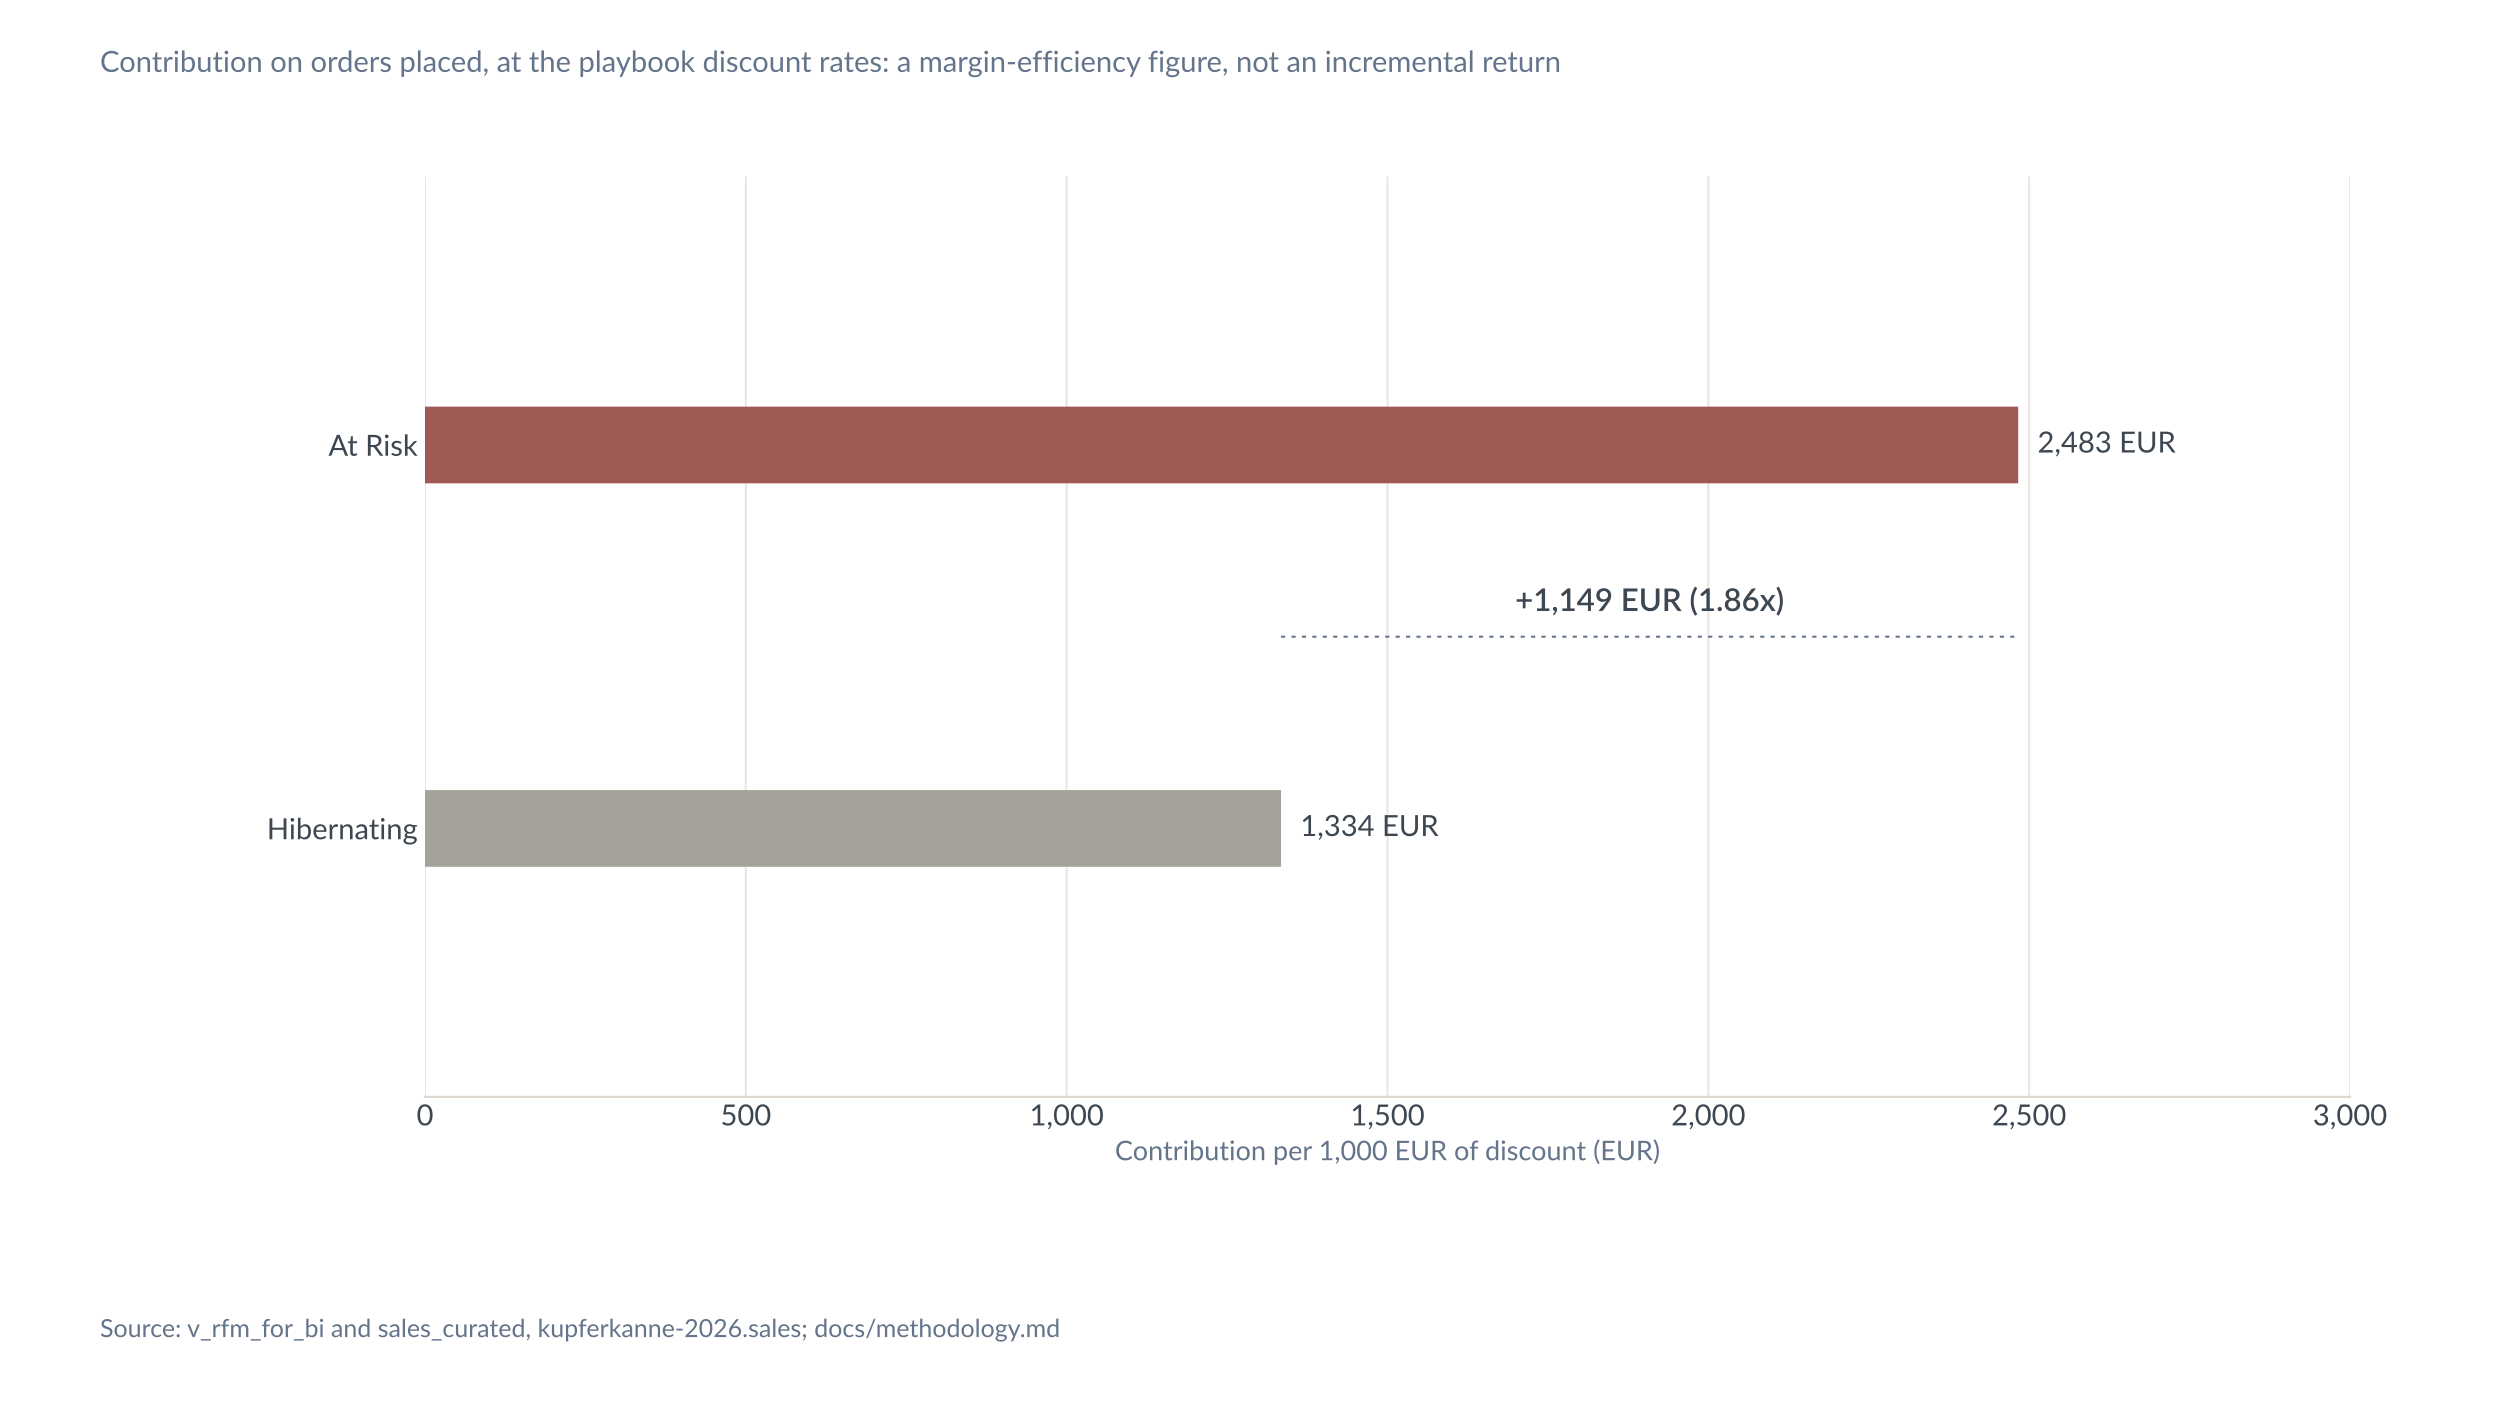
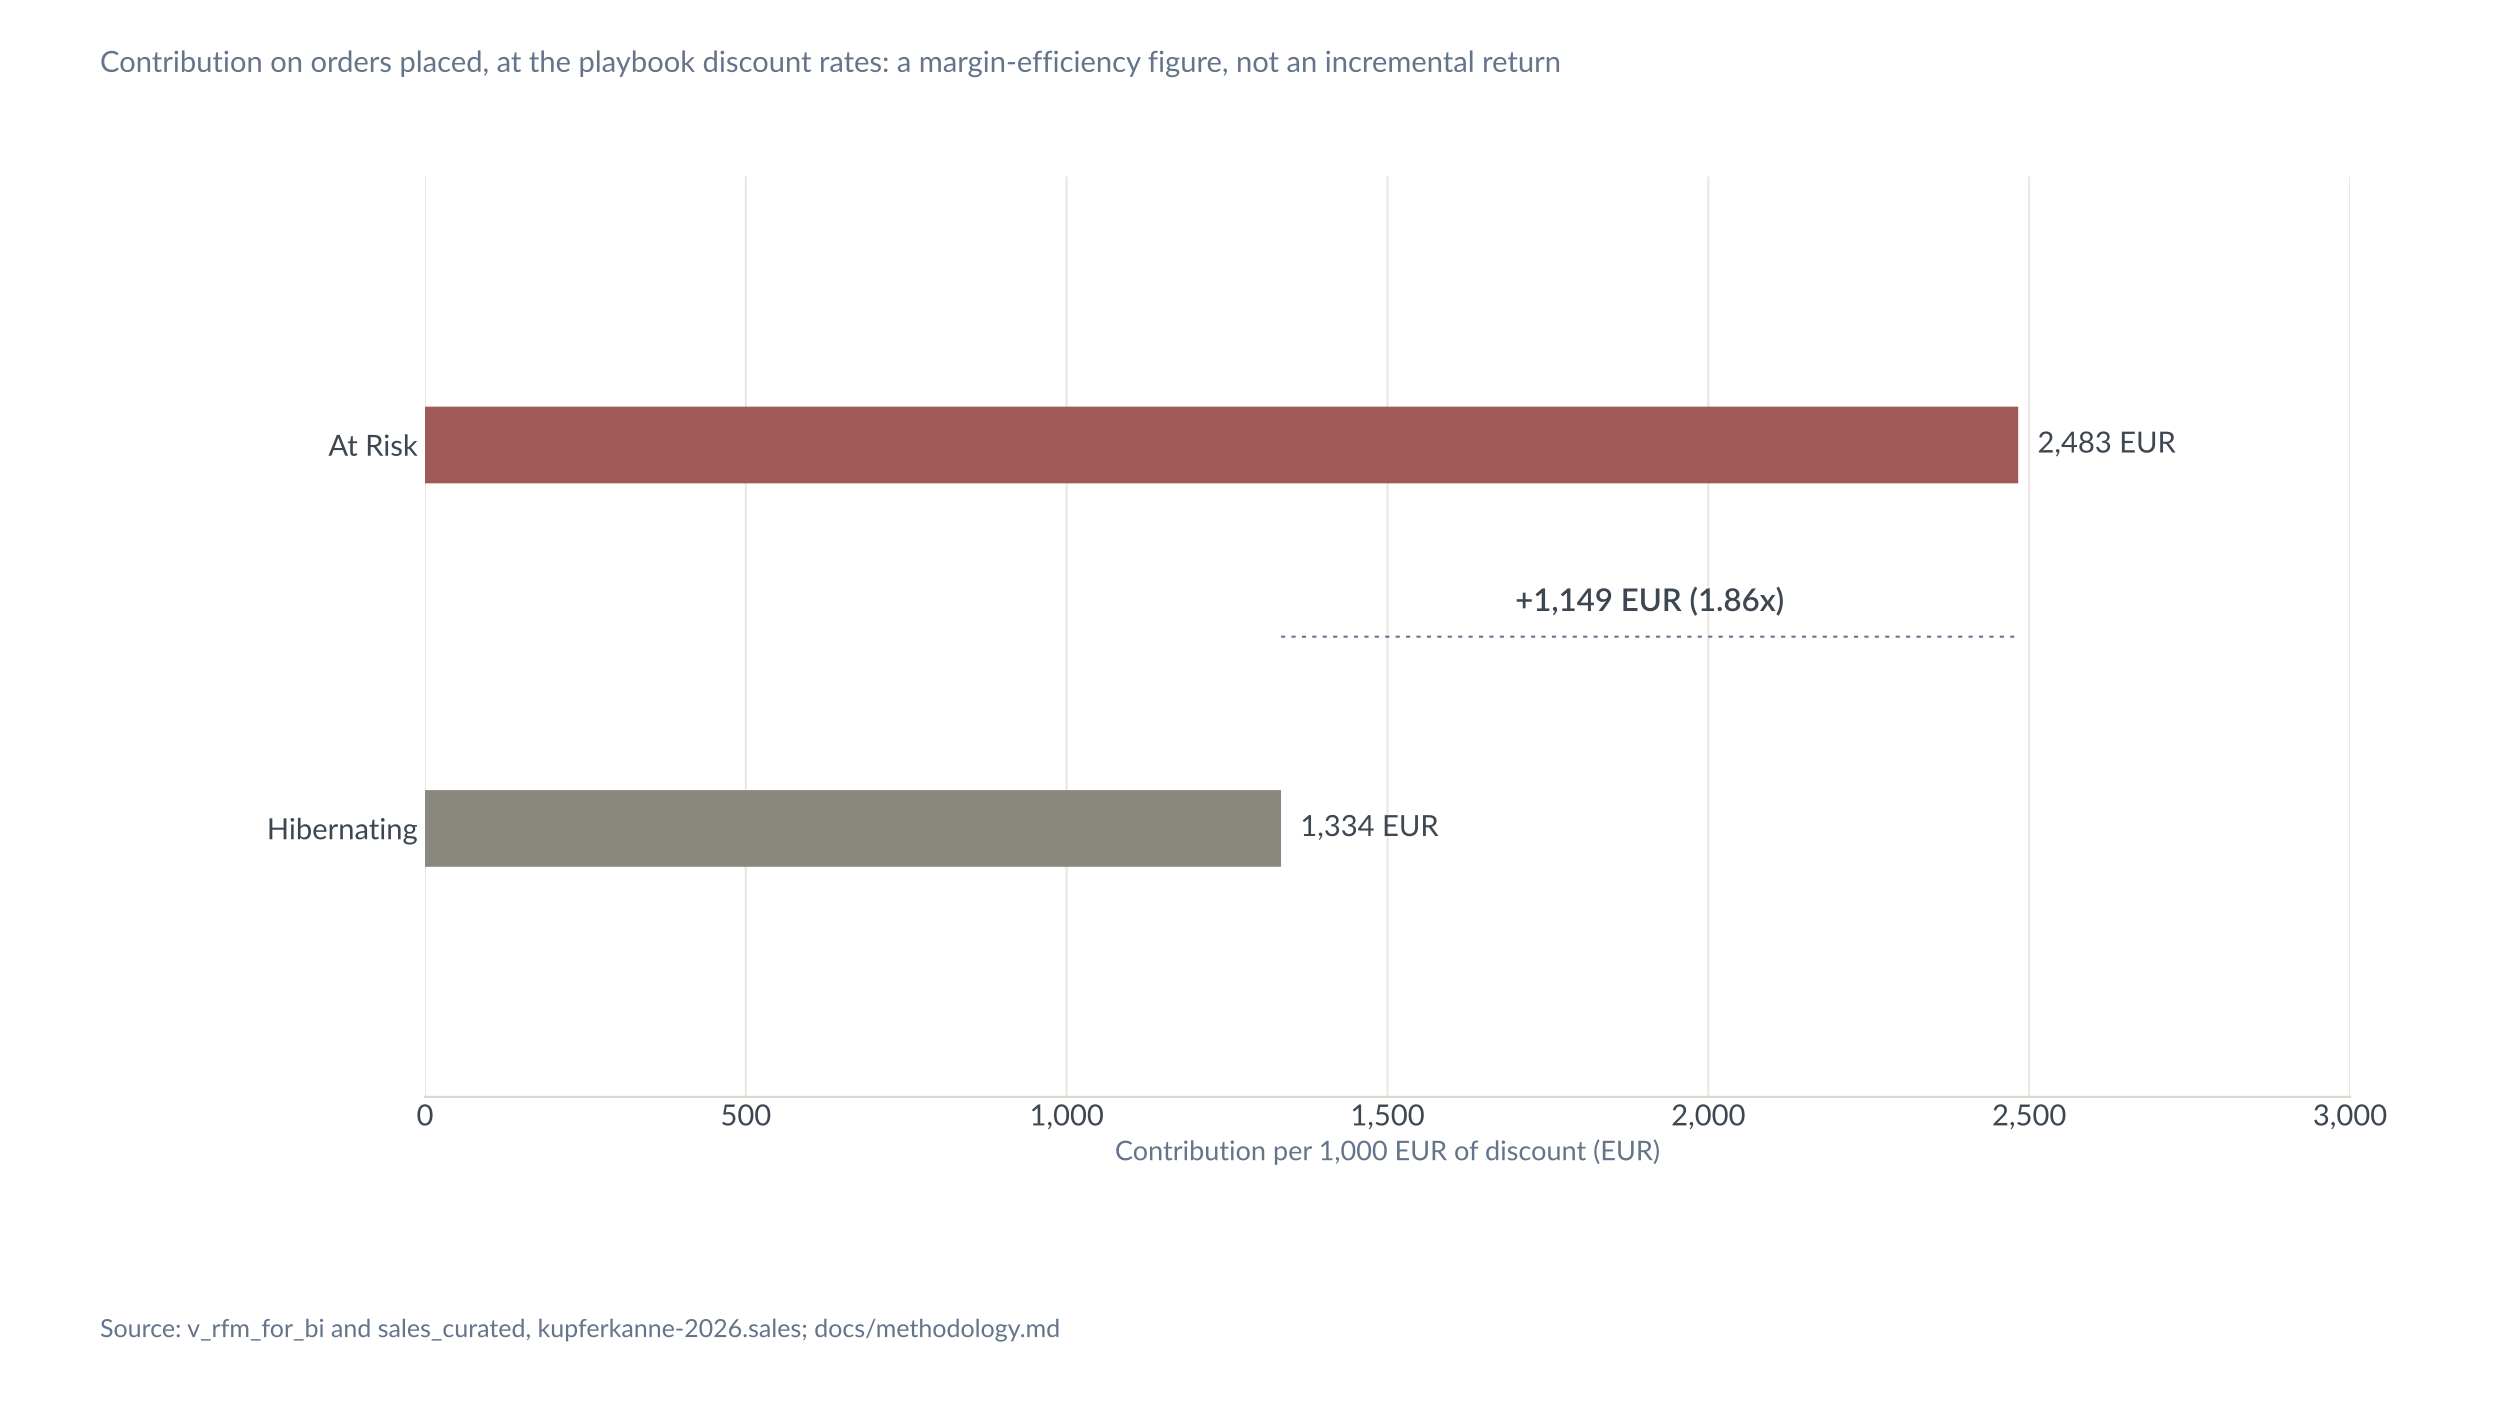
<svg xmlns="http://www.w3.org/2000/svg" viewBox="0 0 1200 675" version="1.1">
  <defs>
    <style type="text/css">*{stroke-linejoin: round; stroke-linecap: butt}</style>
  </defs>
  <g id="figure_1">
    <g id="patch_1">
      <path d="M 0 675  L 1200 675  L 1200 0  L 0 0  L 0 675  z " style="fill: none" />
    </g>
    <g id="axes_1">
      <g id="patch_2">
        <path d="M 204 526.5  L 1128 526.5  L 1128 84.75  L 204 84.75  L 204 526.5  z " style="fill: none" />
      </g>
      <g id="matplotlib.axis_1">
        <g id="xtick_1">
          <g id="line2d_1">
            <path d="M 204 526.5  L 204 84.75  " clip-path="url(#pc67ebe1f7f)" style="fill: none; stroke: #ddd6cc; stroke-opacity: 0.6; stroke-linecap: square" />
          </g>
          <g id="line2d_2" />
          <g id="text_1">
            <text style="font-size: 14px; font-family: 'Segoe UI', 'Lato', sans-serif; text-anchor: middle; fill: #3d4752" x="204" y="540.192" transform="rotate(-0 204 540.1924)">0</text>
          </g>
        </g>
        <g id="xtick_2">
          <g id="line2d_3">
            <path d="M 358 526.5  L 358 84.75  " clip-path="url(#pc67ebe1f7f)" style="fill: none; stroke: #ddd6cc; stroke-opacity: 0.6; stroke-linecap: square" />
          </g>
          <g id="line2d_4" />
          <g id="text_2">
            <text style="font-size: 14px; font-family: 'Segoe UI', 'Lato', sans-serif; text-anchor: middle; fill: #3d4752" x="358" y="540.192" transform="rotate(-0 358 540.1924)">500</text>
          </g>
        </g>
        <g id="xtick_3">
          <g id="line2d_5">
            <path d="M 512 526.5  L 512 84.75  " clip-path="url(#pc67ebe1f7f)" style="fill: none; stroke: #ddd6cc; stroke-opacity: 0.6; stroke-linecap: square" />
          </g>
          <g id="line2d_6" />
          <g id="text_3">
            <text style="font-size: 14px; font-family: 'Segoe UI', 'Lato', sans-serif; text-anchor: middle; fill: #3d4752" x="512" y="540.192" transform="rotate(-0 512 540.1924)">1,000</text>
          </g>
        </g>
        <g id="xtick_4">
          <g id="line2d_7">
            <path d="M 666 526.5  L 666 84.75  " clip-path="url(#pc67ebe1f7f)" style="fill: none; stroke: #ddd6cc; stroke-opacity: 0.6; stroke-linecap: square" />
          </g>
          <g id="line2d_8" />
          <g id="text_4">
            <text style="font-size: 14px; font-family: 'Segoe UI', 'Lato', sans-serif; text-anchor: middle; fill: #3d4752" x="666" y="540.192" transform="rotate(-0 666 540.1924)">1,500</text>
          </g>
        </g>
        <g id="xtick_5">
          <g id="line2d_9">
            <path d="M 820 526.5  L 820 84.75  " clip-path="url(#pc67ebe1f7f)" style="fill: none; stroke: #ddd6cc; stroke-opacity: 0.6; stroke-linecap: square" />
          </g>
          <g id="line2d_10" />
          <g id="text_5">
            <text style="font-size: 14px; font-family: 'Segoe UI', 'Lato', sans-serif; text-anchor: middle; fill: #3d4752" x="820" y="540.192" transform="rotate(-0 820 540.1924)">2,000</text>
          </g>
        </g>
        <g id="xtick_6">
          <g id="line2d_11">
            <path d="M 974 526.5  L 974 84.75  " clip-path="url(#pc67ebe1f7f)" style="fill: none; stroke: #ddd6cc; stroke-opacity: 0.6; stroke-linecap: square" />
          </g>
          <g id="line2d_12" />
          <g id="text_6">
            <text style="font-size: 14px; font-family: 'Segoe UI', 'Lato', sans-serif; text-anchor: middle; fill: #3d4752" x="974" y="540.192" transform="rotate(-0 974 540.1924)">2,500</text>
          </g>
        </g>
        <g id="xtick_7">
          <g id="line2d_13">
            <path d="M 1128 526.5  L 1128 84.75  " clip-path="url(#pc67ebe1f7f)" style="fill: none; stroke: #ddd6cc; stroke-opacity: 0.6; stroke-linecap: square" />
          </g>
          <g id="line2d_14" />
          <g id="text_7">
            <text style="font-size: 14px; font-family: 'Segoe UI', 'Lato', sans-serif; text-anchor: middle; fill: #3d4752" x="1128" y="540.192" transform="rotate(-0 1128 540.1924)">3,000</text>
          </g>
        </g>
        <g id="text_8">
          <text style="font-size: 13px; font-family: 'Segoe UI', 'Lato', sans-serif; text-anchor: middle; fill: #64748b" x="666" y="556.901" transform="rotate(-0 666 556.9009)">Contribution per 1,000 EUR of discount (EUR)</text>
        </g>
      </g>
      <g id="matplotlib.axis_2">
        <g id="ytick_1">
          <g id="line2d_15" />
          <g id="text_9">
            <text style="font-size: 14px; font-family: 'Segoe UI', 'Lato', sans-serif; text-anchor: end; fill: #3d4752" x="200.5" y="218.776" transform="rotate(-0 200.5 218.7759)">At Risk</text>
          </g>
        </g>
        <g id="ytick_2">
          <g id="line2d_16" />
          <g id="text_10">
            <text style="font-size: 14px; font-family: 'Segoe UI', 'Lato', sans-serif; text-anchor: end; fill: #3d4752" x="200.5" y="402.838" transform="rotate(-0 200.5 402.8384)">Hibernating</text>
          </g>
        </g>
      </g>
      <g id="line2d_17">
        <path d="M 614.901 305.625  L 968.744 305.625  " clip-path="url(#pc67ebe1f7f)" style="fill: none; stroke-dasharray: 2,3; stroke-dashoffset: 0; stroke: #64748b" />
      </g>
      <g id="patch_3">
        <path d="M 204 526.5  L 1128 526.5  " style="fill: none; stroke: #ddd6cc; stroke-linejoin: miter; stroke-linecap: square" />
      </g>
      <g id="patch_4">
        <path d="M 204 232  L 968.744 232  L 968.744 195.188  L 204 195.188  z " clip-path="url(#pc67ebe1f7f)" style="fill: #a05a55" />
      </g>
      <g id="text_11">
        <text style="font-size: 14px; font-family: 'Segoe UI', 'Lato', sans-serif; text-anchor: start; fill: #3d4752" x="977.984" y="217.217" transform="rotate(-0 977.9838 217.2168)">2,483 EUR</text>
      </g>
      <g id="patch_5">
-         <path d="M 204 416.062  L 614.901 416.062  L 614.901 379.25  L 204 379.25  z " clip-path="url(#pc67ebe1f7f)" style="fill: #a5a29a" />
+         <path d="M 204 416.062  L 614.901 416.062  L 614.901 379.25  L 204 379.25  z " clip-path="url(#pc67ebe1f7f)" style="fill: #8a877f" />
      </g>
      <g id="text_12">
        <text style="font-size: 14px; font-family: 'Segoe UI', 'Lato', sans-serif; text-anchor: start; fill: #3d4752" x="624.141" y="401.279" transform="rotate(-0 624.1405 401.2793)">1,334 EUR</text>
      </g>
      <g id="text_13">
        <text style="font-weight: 600; font-size: 15px; font-family: 'Segoe UI', 'Lato', sans-serif; text-anchor: middle; fill: #3d4752" x="791.822" y="293.265" transform="rotate(-0 791.8222 293.2651)">+1,149 EUR (1.86x)</text>
      </g>
    </g>
    <g id="text_14">
      <text style="font-size: 14px; font-family: 'Segoe UI', 'Lato', sans-serif; text-anchor: start; fill: #64748b" x="48" y="34.513" transform="rotate(-0 48 34.51313)">Contribution on orders placed, at the playbook discount rates: a margin-efficiency figure, not an incremental return</text>
    </g>
    <g id="text_15">
      <text style="font-size: 12px; font-family: 'Segoe UI', 'Lato', sans-serif; text-anchor: start; fill: #64748b" x="48" y="641.801" transform="rotate(-0 48 641.8012)">Source: v_rfm_for_bi and sales_curated, kupferkanne-2026.sales; docs/methodology.md</text>
    </g>
  </g>
  <defs>
    <clipPath id="pc67ebe1f7f">
      <rect x="204" y="84.75" width="924" height="441.75" />
    </clipPath>
  </defs>
</svg>
